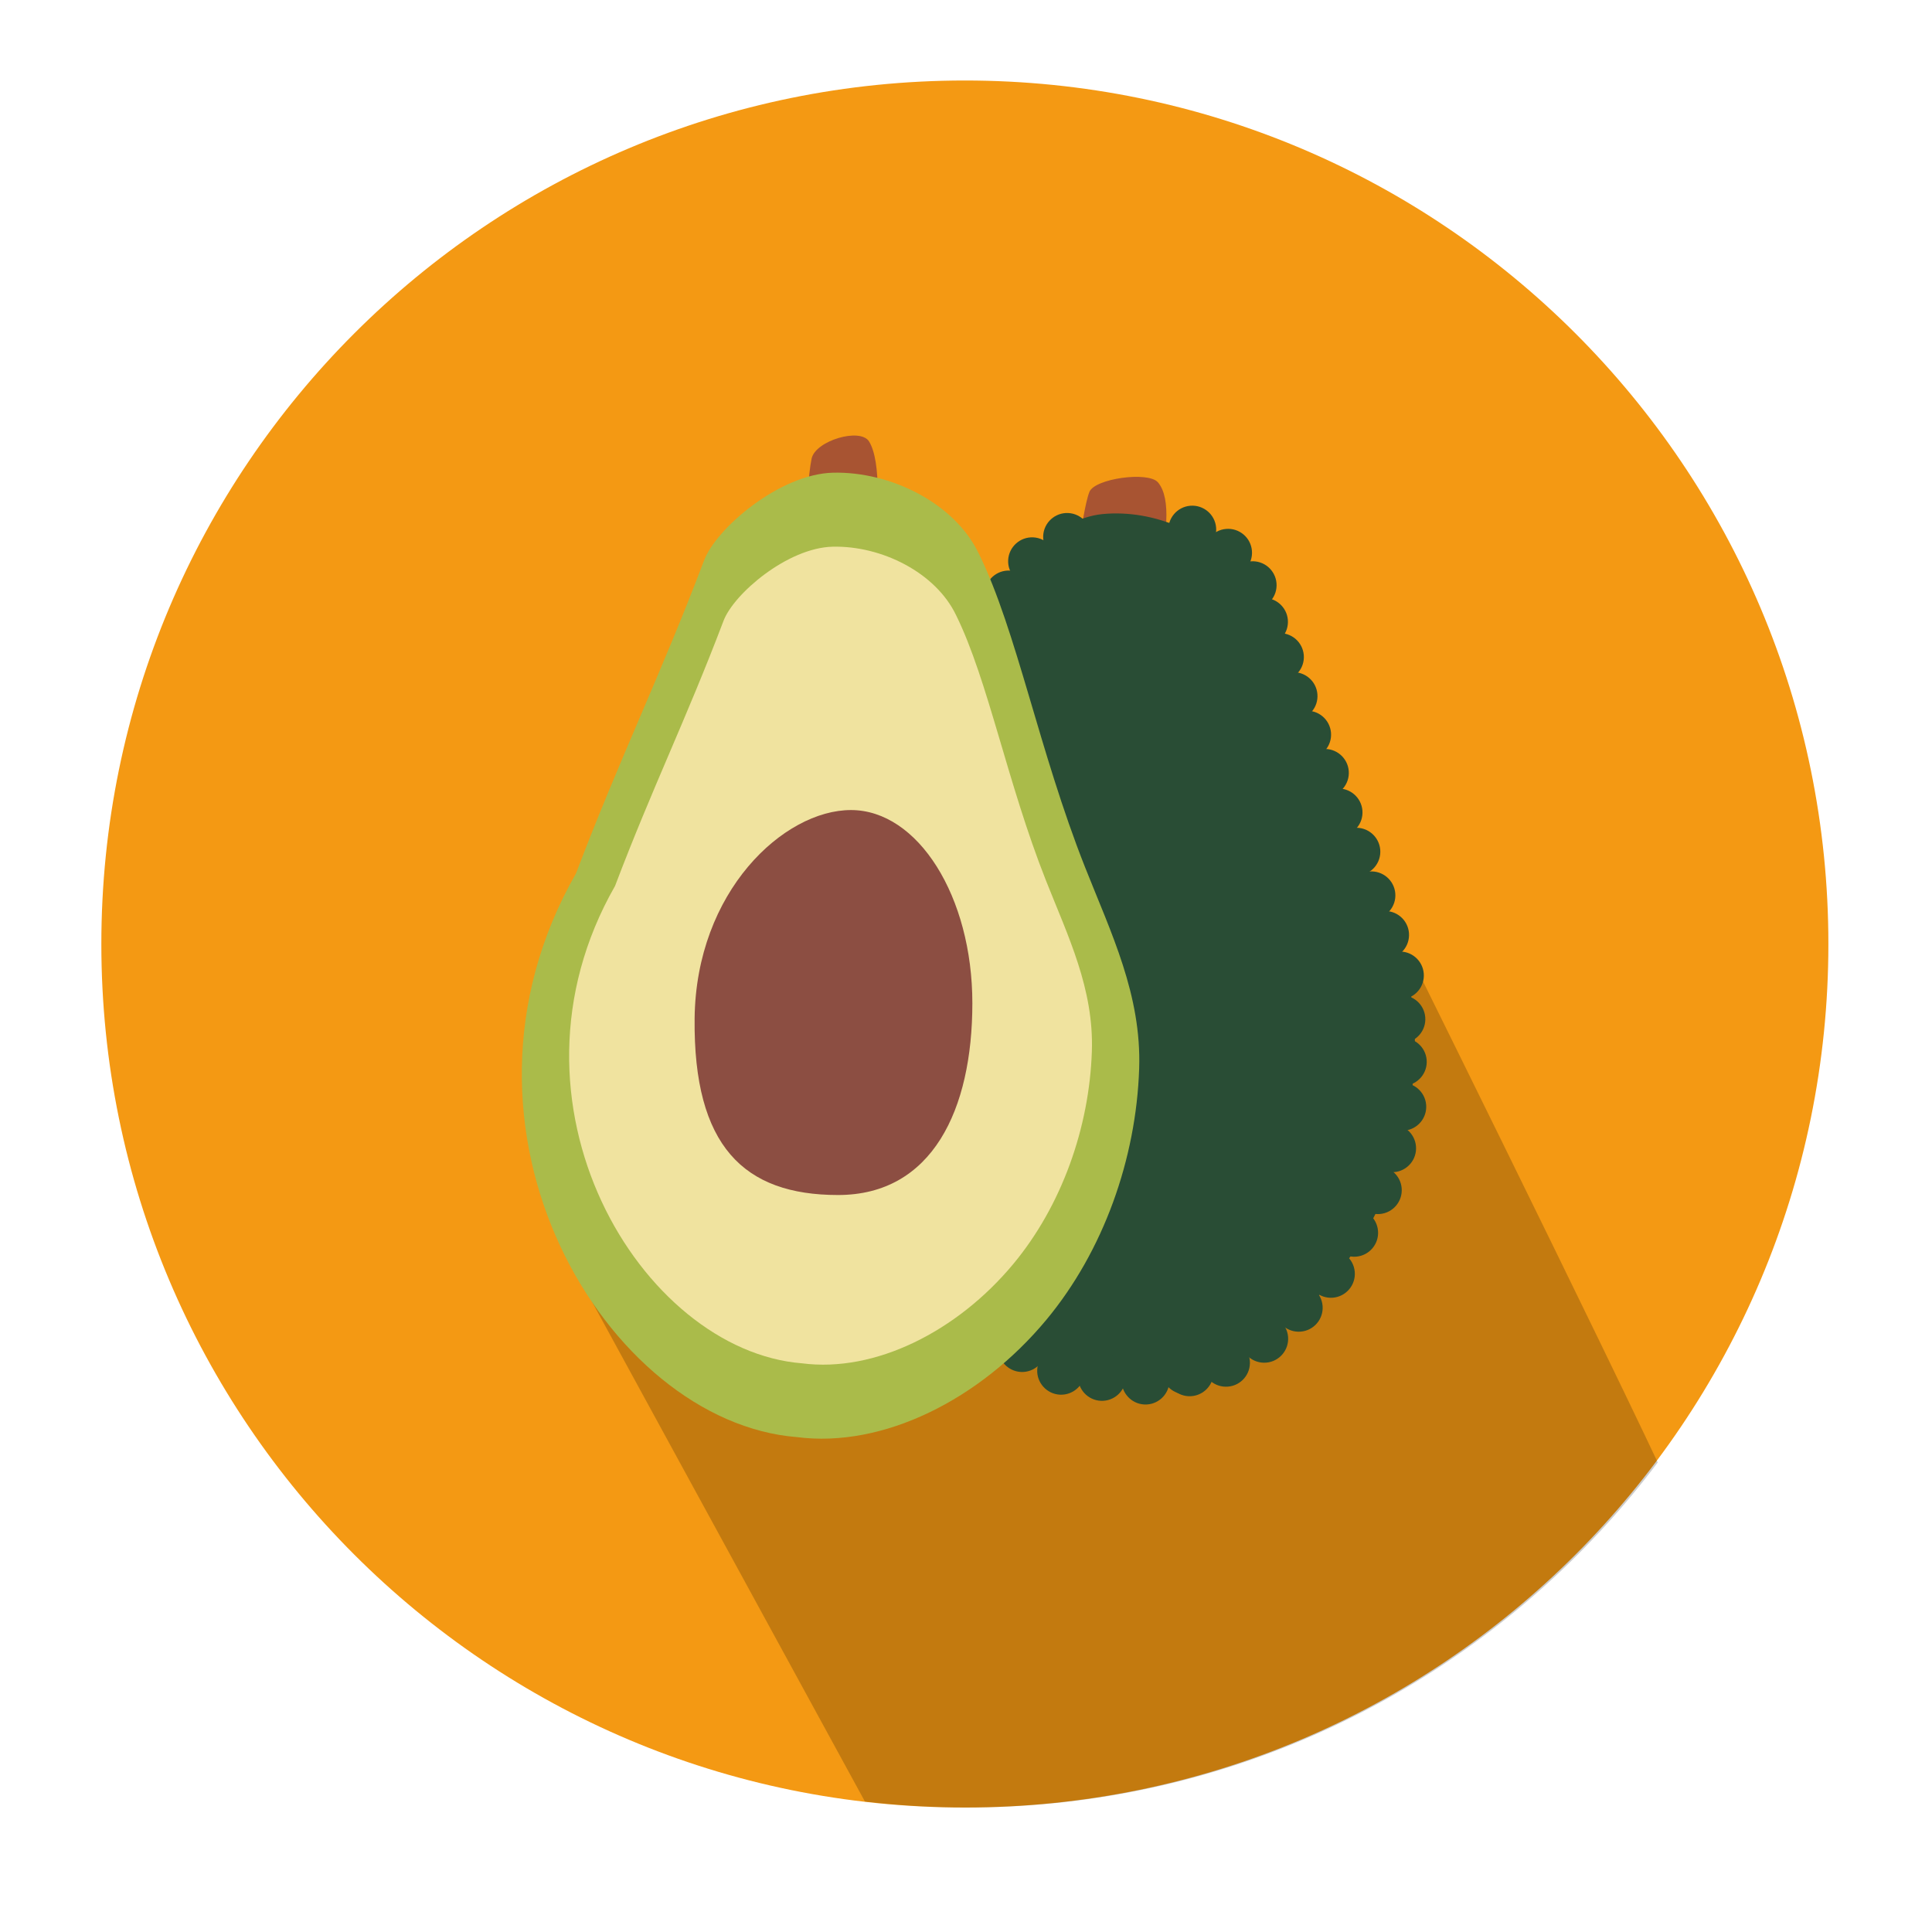
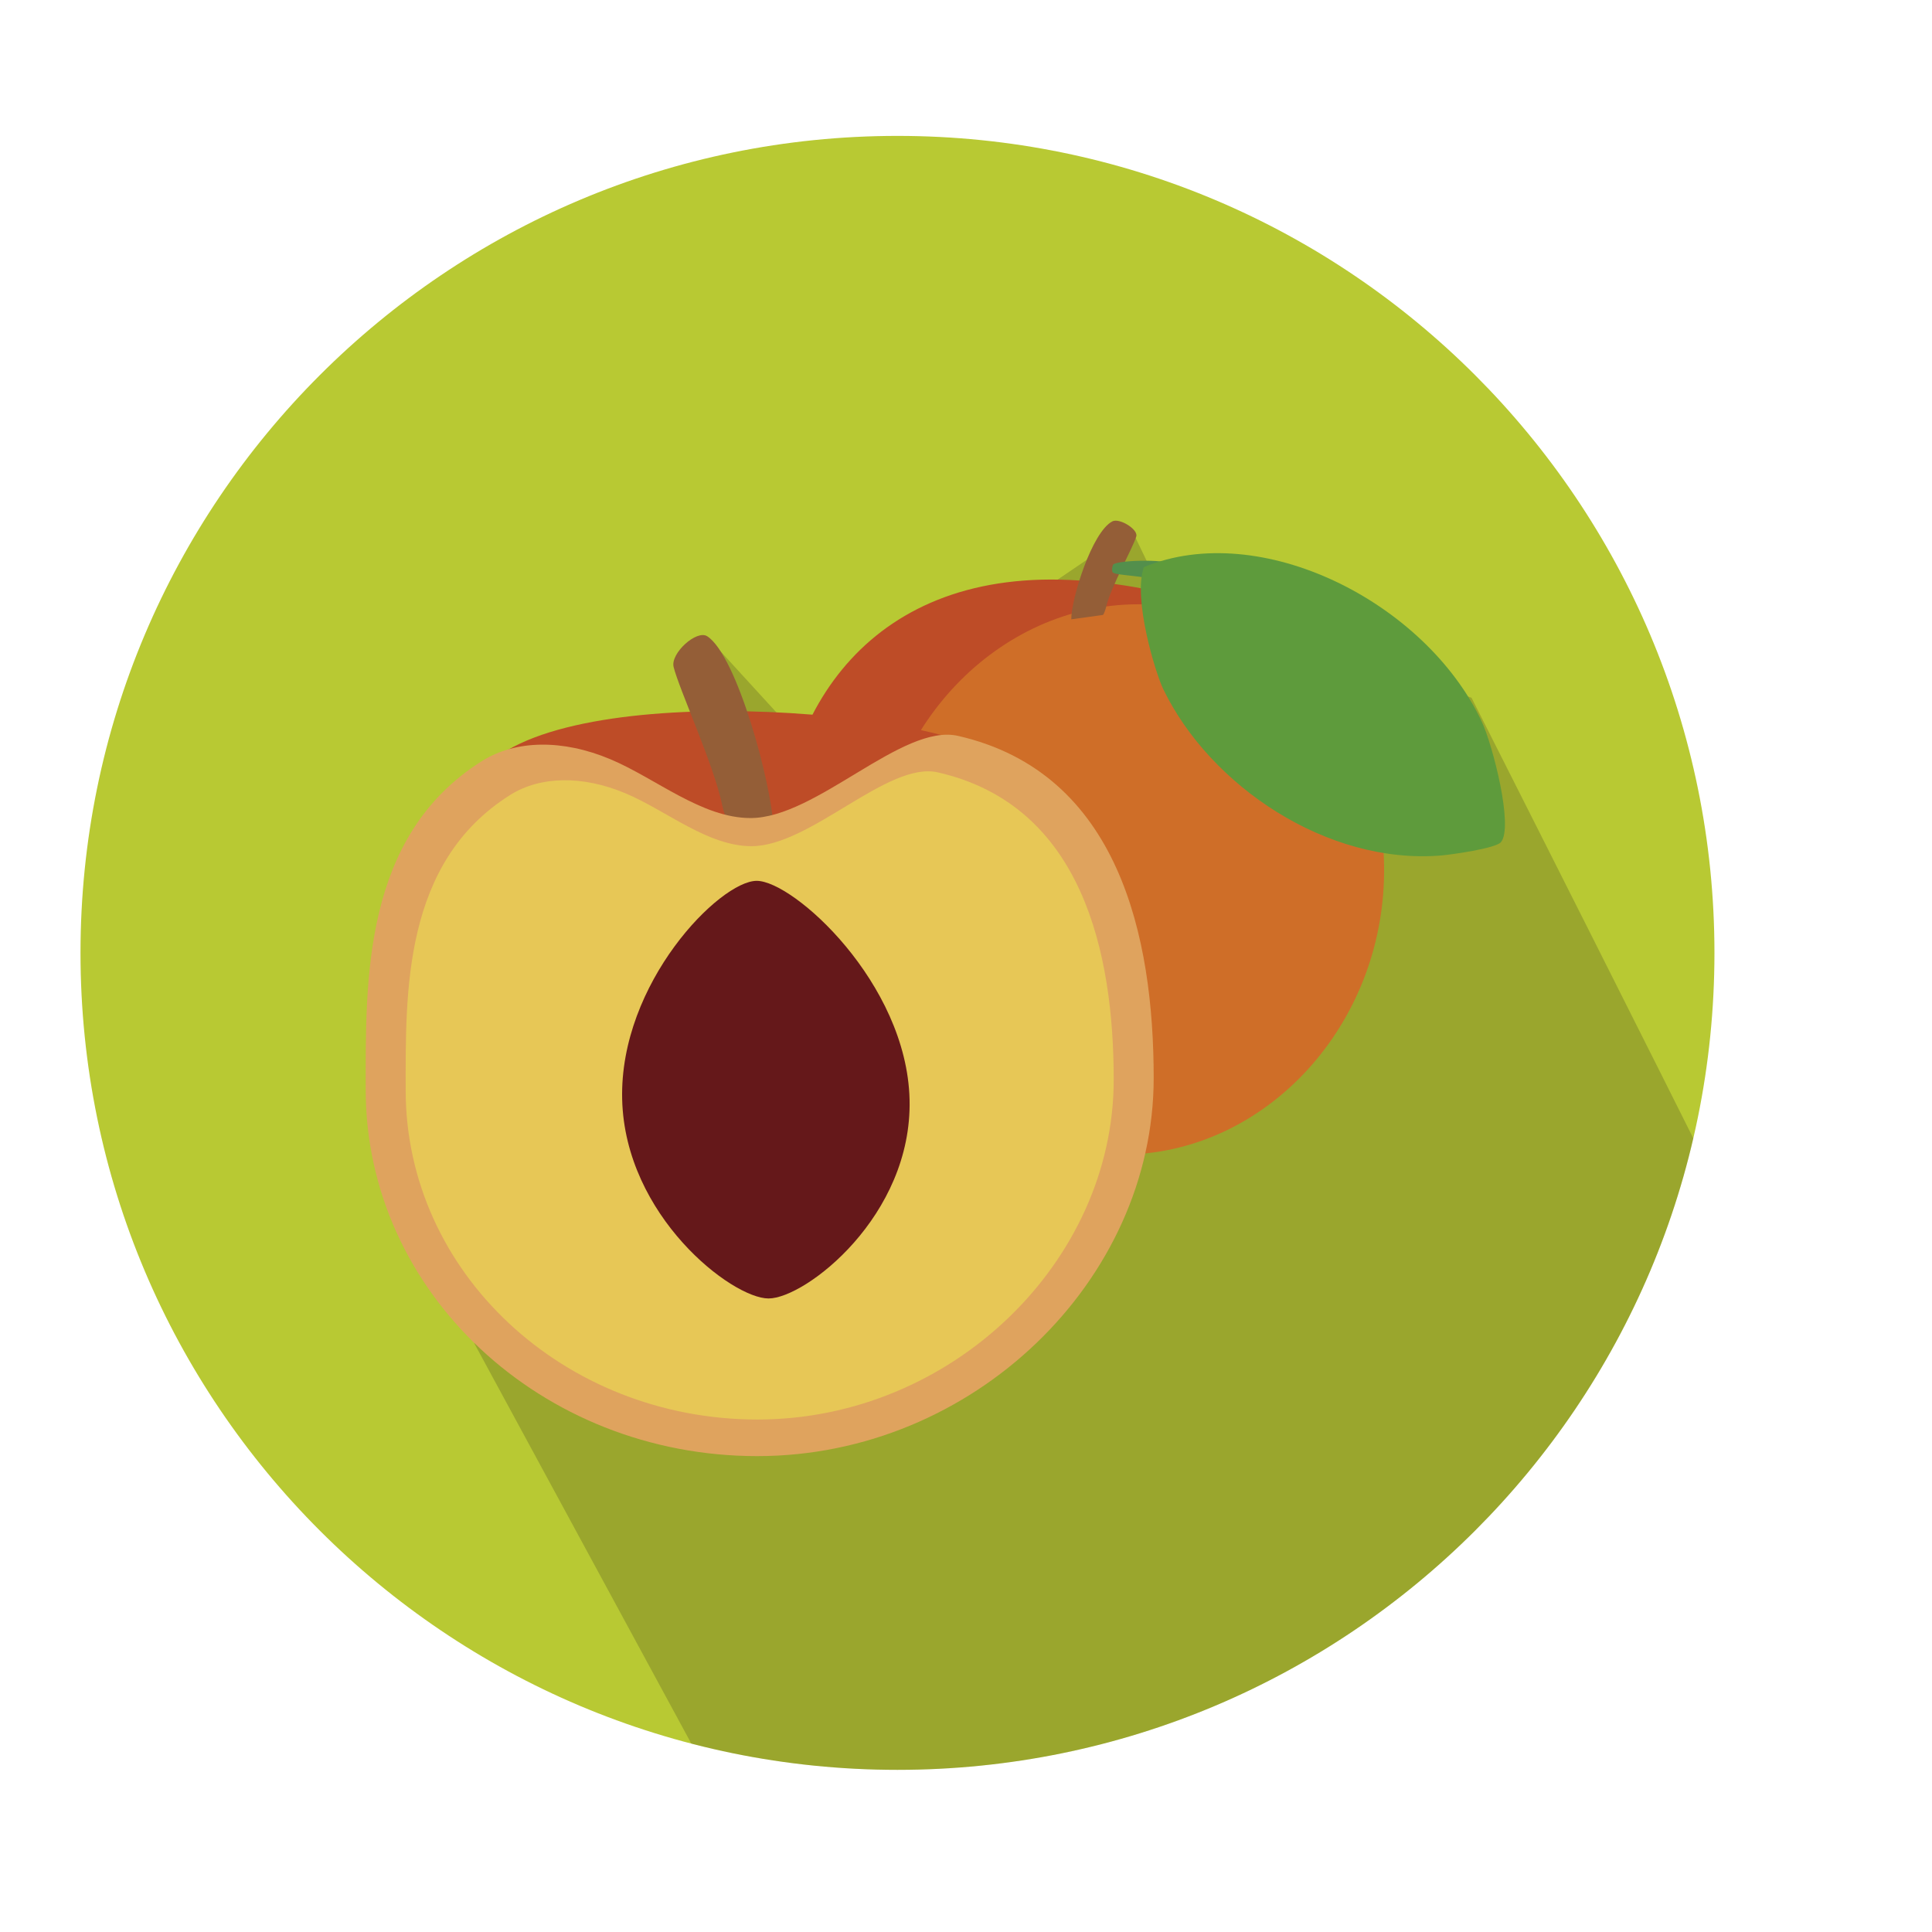
<svg xmlns="http://www.w3.org/2000/svg" xmlns:xlink="http://www.w3.org/1999/xlink" version="1.1" id="Layer_1" x="0px" y="0px" width="1200px" height="1200px" viewBox="0 0 1200 1200" enable-background="new 0 0 1200 1200" xml:space="preserve">
  <g>
-     <circle fill="#F49913" cx="599.296" cy="586.346" r="536.346" />
    <g>
      <defs>
-         <path id="SVGID_1_" d="M1137.05,586.346C1137.05,290.132,896.926,50,600.704,50C304.496,50,64.357,290.132,64.357,586.346     c0,296.215,240.139,536.346,536.346,536.346C896.926,1122.693,1137.05,882.562,1137.05,586.346z" />
+         <path id="SVGID_1_" d="M1064.874,591.846c0-280.25-227.194-507.437-507.437-507.437C277.187,84.409,50,311.596,50,591.846     c0,280.249,227.187,507.437,507.437,507.437C837.68,1099.283,1064.874,872.096,1064.874,591.846z" />
      </defs>
+       <use xlink:href="#SVGID_1_" overflow="visible" fill="#B8C933" />
      <clipPath id="SVGID_2_">
        <use xlink:href="#SVGID_1_" overflow="visible" />
      </clipPath>
-       <path opacity="0.2" clip-path="url(#SVGID_2_)" d="M354.896,785.069L554.166,1150l424.141-47.883    c0,0,66.825-150.315,68.451-155.194c1.626-4.878-167.264-346.208-167.264-346.208l-130.46-83.124l-55.927-91.778l-293.971,50.189    L354.896,785.069z" />
+       <path opacity="0.2" clip-path="url(#SVGID_2_)" fill="#211915" d="M294.577,834.359l152.502,281.232l467.608-35.773    c0,0,233.763-167.665,235.305-172.281c1.528-4.616-236.017-474.174-236.017-474.174l-192.165-65.07l-18.994-39.455L502.61,464.745    l-62.84-68.687l7.309,49.689L294.577,834.359z" />
    </g>
    <g>
      <g>
-         <path fill-rule="evenodd" clip-rule="evenodd" fill="#A85432" d="M654.222,404.417l36.422,18.152     c17.293-22.663,45.655-103.263,28.55-123.002c-6.011-6.945-39.291-2.345-42.551,5.989c-5.284,13.47-9.28,65.597-20.2,89.534     C655.731,396.646,653.402,403.197,654.222,404.417z" />
-         <path fill-rule="evenodd" clip-rule="evenodd" fill="#294D35" d="M768.546,358.293c-15.479-27.158-52.096-42.106-83.789-38.987     c-29.402,2.893-62.291,35.89-67.512,54.176c-19.466,66.465-38.056,112.909-57.522,179.381     c-70.248,149.057,40.183,303.899,145.477,304.369c48.07,2.634,99.502-28.495,132.734-75.627     c28.628-40.581,42.794-93.294,40.667-143.546c-1.743-41.167-21.107-74.149-38.33-109.86     C809.94,465.355,792.656,399.507,768.546,358.293z" />
-         <path fill-rule="evenodd" clip-rule="evenodd" fill="#294D35" d="M662.071,348.333c8.177,0.391,15.166-5.957,15.564-14.118     c0.392-8.177-5.948-15.167-14.126-15.565c-8.177-0.399-15.166,5.949-15.565,14.119     C647.554,340.946,653.894,347.935,662.071,348.333z" />
-         <path fill-rule="evenodd" clip-rule="evenodd" fill="#294D35" d="M739.332,314.132c-8.177,0.664-14.268,7.841-13.595,16.018     c0.672,8.177,7.841,14.275,16.018,13.603c8.185-0.672,14.267-7.841,13.602-16.026     C754.685,319.549,747.509,313.468,739.332,314.132z" />
-         <path fill-rule="evenodd" clip-rule="evenodd" fill="#294D35" d="M640.323,363.453c8.169,0.391,15.166-5.949,15.557-14.119     c0.391-8.184-5.949-15.174-14.127-15.572c-8.177-0.391-15.158,5.957-15.564,14.134     C625.797,356.065,632.146,363.054,640.323,363.453z" />
-         <path fill-rule="evenodd" clip-rule="evenodd" fill="#294D35" d="M761.581,328.524c-8.185,0.656-14.268,7.833-13.603,16.01     c0.665,8.177,7.841,14.275,16.018,13.602c8.185-0.664,14.275-7.841,13.602-16.026     C776.927,333.934,769.758,327.851,761.581,328.524z" />
-         <path fill-rule="evenodd" clip-rule="evenodd" fill="#294D35" d="M625.735,384.091c8.177,0.399,15.167-5.949,15.557-14.126     c0.391-8.169-5.941-15.159-14.119-15.565c-8.177-0.391-15.166,5.957-15.564,14.135C611.21,376.711,617.558,383.7,625.735,384.091     z" />
-         <path fill-rule="evenodd" clip-rule="evenodd" fill="#294D35" d="M776.833,348.662c-8.176,0.672-14.259,7.841-13.586,16.026     c0.656,8.177,7.833,14.259,16.018,13.587c8.177-0.664,14.268-7.834,13.595-16.01C792.194,354.08,785.026,347.99,776.833,348.662z     " />
-         <path fill-rule="evenodd" clip-rule="evenodd" fill="#294D35" d="M619.45,407.075c8.177,0.391,15.166-5.949,15.556-14.134     c0.391-8.161-5.941-15.151-14.118-15.549c-8.177-0.399-15.167,5.949-15.557,14.127     C604.933,399.687,611.273,406.676,619.45,407.075z" />
-         <path fill-rule="evenodd" clip-rule="evenodd" fill="#294D35" d="M783.884,371.427c-8.177,0.656-14.267,7.833-13.594,16.01     c0.672,8.177,7.84,14.275,16.026,13.602c8.177-0.672,14.267-7.841,13.594-16.026     C799.238,376.837,792.062,370.754,783.884,371.427z" />
-         <path fill-rule="evenodd" clip-rule="evenodd" fill="#294D35" d="M610.288,429.261c8.177,0.399,15.166-5.941,15.557-14.119     c0.399-8.177-5.941-15.166-14.119-15.556c-8.176-0.391-15.166,5.949-15.556,14.118     C595.771,421.881,602.118,428.87,610.288,429.261z" />
-         <path fill-rule="evenodd" clip-rule="evenodd" fill="#294D35" d="M793.781,393.3c-8.177,0.672-14.267,7.841-13.602,16.018     c0.672,8.185,7.849,14.267,16.026,13.594c8.176-0.656,14.267-7.841,13.602-16.018C809.135,398.725,801.958,392.628,793.781,393.3     z" />
-         <path fill-rule="evenodd" clip-rule="evenodd" fill="#294D35" d="M602.635,453.808c8.177,0.391,15.166-5.957,15.564-14.134     c0.391-8.177-5.957-15.166-14.126-15.557c-8.177-0.391-15.167,5.949-15.565,14.119     C588.117,446.413,594.465,453.401,602.635,453.808z" />
-         <path fill-rule="evenodd" clip-rule="evenodd" fill="#294D35" d="M802.247,417.566c-8.185,0.664-14.267,7.841-13.594,16.026     c0.664,8.177,7.841,14.26,16.026,13.587c8.176-0.672,14.259-7.833,13.586-16.018     C817.593,422.983,810.425,416.894,802.247,417.566z" />
-         <path fill-rule="evenodd" clip-rule="evenodd" fill="#294D35" d="M594.997,478.011c8.177,0.391,15.166-5.941,15.557-14.118     c0.391-8.185-5.949-15.167-14.119-15.572c-8.177-0.391-15.166,5.957-15.565,14.134     C580.479,470.624,586.819,477.62,594.997,478.011z" />
-         <path fill-rule="evenodd" clip-rule="evenodd" fill="#294D35" d="M810.683,441.503c-8.177,0.672-14.26,7.849-13.595,16.018     c0.672,8.185,7.849,14.275,16.018,13.602c8.184-0.664,14.275-7.841,13.602-16.018S818.868,440.831,810.683,441.503z" />
-         <path fill-rule="evenodd" clip-rule="evenodd" fill="#294D35" d="M584.779,502.09c8.169,0.399,15.167-5.941,15.557-14.119     c0.399-8.177-5.949-15.166-14.127-15.557c-8.176-0.399-15.158,5.949-15.556,14.119     C570.254,494.71,576.602,501.698,584.779,502.09z" />
-         <path fill-rule="evenodd" clip-rule="evenodd" fill="#294D35" d="M821.706,465.237c-8.177,0.664-14.259,7.841-13.602,16.018     c0.672,8.185,7.849,14.267,16.025,13.602c8.177-0.664,14.275-7.841,13.603-16.026     C837.059,470.663,829.883,464.565,821.706,465.237z" />
-         <path fill-rule="evenodd" clip-rule="evenodd" fill="#294D35" d="M577.11,526.949c8.169,0.399,15.166-5.949,15.557-14.118     c0.391-8.177-5.957-15.167-14.127-15.565c-8.177-0.399-15.166,5.949-15.564,14.127C562.585,519.57,568.933,526.55,577.11,526.949     z" />
-         <path fill-rule="evenodd" clip-rule="evenodd" fill="#294D35" d="M830.196,489.816c-8.177,0.672-14.26,7.848-13.595,16.026     s7.841,14.275,16.018,13.602c8.177-0.672,14.275-7.848,13.602-16.026C845.549,495.241,838.372,489.151,830.196,489.816z" />
-         <path fill-rule="evenodd" clip-rule="evenodd" fill="#294D35" d="M566.854,551.684c8.177,0.391,15.166-5.957,15.564-14.135     c0.391-8.169-5.957-15.166-14.126-15.556c-8.177-0.391-15.167,5.949-15.565,14.126     C552.336,544.296,558.676,551.277,566.854,551.684z" />
-         <path fill-rule="evenodd" clip-rule="evenodd" fill="#294D35" d="M841.265,514.191c-8.177,0.672-14.26,7.848-13.595,16.026     c0.664,8.177,7.841,14.268,16.018,13.602c8.177-0.672,14.275-7.848,13.602-16.026     C856.618,519.616,849.442,513.527,841.265,514.191z" />
-         <path fill-rule="evenodd" clip-rule="evenodd" fill="#294D35" d="M558.411,579.084c8.177,0.399,15.166-5.949,15.564-14.126     c0.399-8.169-5.949-15.167-14.126-15.557c-8.177-0.391-15.167,5.941-15.557,14.119     C543.893,571.697,550.233,578.685,558.411,579.084z" />
-         <path fill-rule="evenodd" clip-rule="evenodd" fill="#294D35" d="M850.615,541.302c-8.177,0.672-14.259,7.849-13.602,16.026     c0.68,8.177,7.849,14.268,16.026,13.603c8.177-0.672,14.275-7.849,13.602-16.026S858.792,540.638,850.615,541.302z" />
-         <path fill-rule="evenodd" clip-rule="evenodd" fill="#294D35" d="M550.742,603.944c8.169,0.399,15.166-5.957,15.556-14.127     c0.399-8.177-5.949-15.166-14.126-15.556c-8.169-0.407-15.159,5.941-15.557,14.119     C536.224,596.556,542.564,603.545,550.742,603.944z" />
-         <path fill-rule="evenodd" clip-rule="evenodd" fill="#294D35" d="M859.113,565.896c-8.185,0.664-14.268,7.833-13.595,16.01     c0.672,8.184,7.833,14.275,16.018,13.602c8.185-0.664,14.267-7.833,13.594-16.026     C874.458,571.305,867.297,565.224,859.113,565.896z" />
-         <path fill-rule="evenodd" clip-rule="evenodd" fill="#294D35" d="M542.392,629.413c8.177,0.399,15.166-5.949,15.564-14.126     c0.391-8.177-5.957-15.174-14.126-15.565c-8.177-0.391-15.159,5.949-15.564,14.127     C527.875,622.026,534.223,629.015,542.392,629.413z" />
-         <path fill-rule="evenodd" clip-rule="evenodd" fill="#294D35" d="M868.298,591.069c-8.177,0.672-14.259,7.841-13.594,16.026     c0.664,8.17,7.841,14.26,16.018,13.595c8.193-0.664,14.275-7.849,13.602-16.018C883.652,596.486,876.483,590.396,868.298,591.069     z" />
-         <path fill-rule="evenodd" clip-rule="evenodd" fill="#294D35" d="M542.376,656.572c8.17,0.399,15.159-5.949,15.549-14.119     c0.406-8.184-5.942-15.166-14.118-15.564c-8.169-0.399-15.167,5.957-15.557,14.126     C527.86,649.185,534.192,656.181,542.376,656.572z" />
-         <path fill-rule="evenodd" clip-rule="evenodd" fill="#294D35" d="M869.228,618.219c-8.185,0.672-14.267,7.833-13.594,16.018     c0.664,8.185,7.833,14.267,16.01,13.602c8.185-0.672,14.275-7.849,13.602-16.018     C884.574,623.637,877.406,617.547,869.228,618.219z" />
-         <path fill-rule="evenodd" clip-rule="evenodd" fill="#294D35" d="M542.384,683.097c8.177,0.391,15.167-5.949,15.557-14.127     c0.398-8.177-5.942-15.166-14.119-15.548c-8.177-0.399-15.166,5.933-15.564,14.11     C527.867,675.709,534.207,682.698,542.384,683.097z" />
-         <path fill-rule="evenodd" clip-rule="evenodd" fill="#294D35" d="M870.096,644.728c-8.177,0.664-14.259,7.833-13.594,16.026     c0.672,8.169,7.841,14.259,16.018,13.586c8.176-0.664,14.275-7.841,13.602-16.018     C885.45,650.138,878.281,644.048,870.096,644.728z" />
-         <path fill-rule="evenodd" clip-rule="evenodd" fill="#294D35" d="M543.62,710.974c8.177,0.391,15.167-5.957,15.557-14.134     c0.407-8.161-5.941-15.166-14.119-15.557c-8.177-0.399-15.166,5.949-15.556,14.127     C529.102,703.579,535.442,710.575,543.62,710.974z" />
-         <path fill-rule="evenodd" clip-rule="evenodd" fill="#294D35" d="M869.784,672.621c-8.177,0.672-14.26,7.849-13.595,16.026     c0.672,8.17,7.841,14.268,16.026,13.595c8.184-0.664,14.267-7.849,13.594-16.018     C885.137,678.046,877.968,671.957,869.784,672.621z" />
-         <path fill-rule="evenodd" clip-rule="evenodd" fill="#294D35" d="M550.796,736.545c8.177,0.391,15.166-5.949,15.564-14.126     c0.391-8.177-5.957-15.166-14.126-15.564c-8.177-0.391-15.166,5.949-15.564,14.118     C536.279,729.158,542.619,736.146,550.796,736.545z" />
-         <path fill-rule="evenodd" clip-rule="evenodd" fill="#294D35" d="M863.467,698.419c-8.177,0.665-14.259,7.841-13.587,16.026     c0.657,8.177,7.841,14.267,16.01,13.587c8.185-0.657,14.275-7.833,13.603-16.018     C878.821,703.837,871.652,697.754,863.467,698.419z" />
-         <path fill-rule="evenodd" clip-rule="evenodd" fill="#294D35" d="M560.545,762.242c8.169,0.399,15.166-5.949,15.564-14.134     c0.391-8.162-5.957-15.159-14.126-15.549c-8.169-0.399-15.167,5.941-15.557,14.119     C546.027,754.854,552.376,761.843,560.545,762.242z" />
-         <path fill-rule="evenodd" clip-rule="evenodd" fill="#294D35" d="M854.586,724.428c-8.184,0.664-14.275,7.833-13.602,16.026     c0.672,8.185,7.841,14.26,16.018,13.595c8.185-0.664,14.267-7.841,13.602-16.018C869.94,729.845,862.763,723.756,854.586,724.428     z" />
-         <path fill-rule="evenodd" clip-rule="evenodd" fill="#294D35" d="M576.109,788.219c8.177,0.399,15.166-5.957,15.557-14.126     c0.391-8.169-5.941-15.167-14.119-15.565c-8.177-0.399-15.166,5.957-15.557,14.127     C561.585,780.832,567.932,787.82,576.109,788.219z" />
-         <path fill-rule="evenodd" clip-rule="evenodd" fill="#294D35" d="M839.889,750.906c-8.177,0.672-14.26,7.841-13.595,16.026     c0.672,8.177,7.841,14.26,16.026,13.603c8.177-0.672,14.267-7.849,13.594-16.026     C855.243,756.323,848.074,750.242,839.889,750.906z" />
-         <path fill-rule="evenodd" clip-rule="evenodd" fill="#294D35" d="M591.385,813.212c8.177,0.391,15.174-5.949,15.573-14.127     c0.391-8.177-5.957-15.166-14.126-15.556c-8.177-0.391-15.166,5.949-15.565,14.119     C576.875,805.824,583.216,812.813,591.385,813.212z" />
-         <path fill-rule="evenodd" clip-rule="evenodd" fill="#294D35" d="M825.442,776.407c-8.177,0.657-14.259,7.841-13.587,16.01     c0.664,8.185,7.841,14.268,16.01,13.61c8.185-0.68,14.275-7.848,13.603-16.034C840.803,781.825,833.635,775.735,825.442,776.407z     " />
-         <path fill-rule="evenodd" clip-rule="evenodd" fill="#294D35" d="M612.07,833.616c8.177,0.399,15.166-5.957,15.557-14.119     c0.399-8.176-5.941-15.166-14.119-15.564c-8.177-0.399-15.166,5.957-15.557,14.119     C597.553,826.229,603.901,833.217,612.07,833.616z" />
-         <path fill-rule="evenodd" clip-rule="evenodd" fill="#294D35" d="M805.461,797.483c-8.177,0.672-14.267,7.841-13.602,16.018     c0.672,8.185,7.841,14.275,16.026,13.595c8.177-0.664,14.26-7.833,13.595-16.01C820.815,802.901,813.638,796.811,805.461,797.483     z" />
-         <path fill-rule="evenodd" clip-rule="evenodd" fill="#294D35" d="M634.147,852.151c8.161,0.391,15.159-5.949,15.549-14.126     c0.399-8.177-5.949-15.166-14.126-15.564c-8.17-0.383-15.159,5.957-15.557,14.126     C619.622,844.772,625.97,851.752,634.147,852.151z" />
-         <path fill-rule="evenodd" clip-rule="evenodd" fill="#294D35" d="M784.025,816.738c-8.177,0.672-14.275,7.849-13.602,16.026     c0.672,8.169,7.848,14.267,16.025,13.594c8.177-0.664,14.26-7.849,13.602-16.018     C799.378,822.163,792.202,816.065,784.025,816.738z" />
-         <path fill-rule="evenodd" clip-rule="evenodd" fill="#294D35" d="M658.366,866.262c8.169,0.391,15.159-5.957,15.557-14.126     c0.391-8.169-5.949-15.166-14.127-15.564c-8.184-0.399-15.166,5.957-15.564,14.126     C643.841,858.866,650.188,865.863,658.366,866.262z" />
-         <path fill-rule="evenodd" clip-rule="evenodd" fill="#294D35" d="M760.291,831.646c-8.184,0.672-14.275,7.841-13.602,16.018     c0.672,8.185,7.841,14.275,16.026,13.594c8.177-0.656,14.259-7.833,13.586-16.018     C775.637,837.063,768.468,830.973,760.291,831.646z" />
-         <path fill-rule="evenodd" clip-rule="evenodd" fill="#294D35" d="M683.726,870.069c8.177,0.399,15.166-5.941,15.556-14.126     c0.399-8.177-5.949-15.166-14.118-15.557c-8.177-0.399-15.167,5.949-15.557,14.134     C669.209,862.682,675.549,869.686,683.726,870.069z" />
-         <path fill-rule="evenodd" clip-rule="evenodd" fill="#294D35" d="M735.064,836.297c-8.185,0.672-14.268,7.841-13.603,16.034     c0.665,8.169,7.841,14.252,16.026,13.587s14.267-7.849,13.594-16.01C750.417,841.714,743.24,835.625,735.064,836.297z" />
-         <path fill-rule="evenodd" clip-rule="evenodd" fill="#294D35" d="M710.783,872.352c8.176,0.399,15.166-5.949,15.564-14.127     c0.391-8.169-5.956-15.166-14.134-15.564c-8.177-0.399-15.167,5.957-15.557,14.127     C696.265,864.964,702.605,871.953,710.783,872.352z" />
-         <path fill-rule="evenodd" clip-rule="evenodd" fill="#294D35" d="M738.199,867.208c8.169,0.391,15.166-5.949,15.556-14.126     c0.391-8.169-5.941-15.159-14.118-15.557c-8.177-0.399-15.167,5.949-15.565,14.119     C723.673,859.828,730.021,866.809,738.199,867.208z" />
+         <path fill-rule="evenodd" clip-rule="evenodd" fill="#BE4C27" d="M669.972,360.538c128.377,8.557,185.354,79.826,184.669,178.3     c-0.678,98.482-84.483,178.307-187.172,178.307c-102.675,0-185.36-79.826-184.655-178.307     C483.499,440.364,541.588,351.974,669.972,360.538z" />
+         <path fill-rule="evenodd" clip-rule="evenodd" fill="#CF6E28" d="M707.027,375.331c87.166,0,155.49,76.511,152.579,170.912     c-2.904,94.381-75.943,170.902-163.116,170.902c-87.187,0-155.497-76.521-152.585-170.902     C546.802,451.842,619.827,375.331,707.027,375.331z" />
+         <path fill-rule="evenodd" clip-rule="evenodd" fill="#945E37" d="M685.039,381.953l-19.651,2.718     c0-13.065,12.951-54.421,25.522-60.838c4.425-2.271,16.069,4.961,14.866,9.283c-1.964,7.005-15.952,31.545-18.829,44.198     C686.768,378.15,685.724,381.506,685.039,381.953z" />
+         <path fill-rule="evenodd" clip-rule="evenodd" fill="#538F4C" d="M691.463,350.598c3.782-2.973,36.682-3.44,36.786,0.605     c0.035,1.494-6.438,11.686-7.938,10.517c-5.676-4.429-27.596-3.969-29.228-6.278     C690.288,354.342,691.028,350.947,691.463,350.598z" />
+         <path fill-rule="evenodd" clip-rule="evenodd" fill="#5E9B3C" d="M710.471,352.254c-6.894,19.731,7.177,65.692,12.072,75.832     c29.056,60.057,101.825,109.103,172.569,103.267c6.327-0.525,33.861-4.401,37.132-8.249c8.021-9.449-5.145-60.625-11.963-75.055     C885.363,374.108,783.158,322.207,710.471,352.254z" />
      </g>
      <g>
-         <path fill-rule="evenodd" clip-rule="evenodd" fill="#A85432" d="M489.209,416.706l31.505,21.624     c13.681-31.004,34.342-139.152,19.091-164.11c-5.363-8.775-33.287-0.575-35.695,10.616c-3.909,18.109-5.16,87.146-13.4,119.425     C490.163,406.363,488.467,415.15,489.209,416.706z" />
-         <path fill-rule="evenodd" clip-rule="evenodd" fill="#AABB4A" d="M607.982,343.909c-15.034-31.45-54.77-51.119-90.496-50.314     c-33.17,0.751-72.766,34.632-80.161,54.504c-27.4,72.164-52.135,122.189-79.543,194.345     c-91.247,159.626,19.293,340.814,137.135,350.164c53.582,6.949,113.793-23.297,154.983-72.852     c35.469-42.66,55.794-99.994,57.654-155.984c1.517-45.858-17.37-84.101-33.63-125.19     C645.279,466.254,631.489,391.689,607.982,343.909z" />
-         <path fill-rule="evenodd" clip-rule="evenodd" fill="#F0E39F" d="M593.871,382.168c-12.727-26.635-46.382-43.294-76.636-42.606     c-28.081,0.633-61.61,29.332-67.88,46.147c-23.202,61.11-44.137,103.465-67.34,164.575     c-77.268,135.158,16.323,288.585,116.106,296.496c45.373,5.894,96.359-19.724,131.242-61.681     c30.035-36.125,47.241-84.68,48.812-132.085c1.298-38.822-14.697-71.218-28.471-106.006     C625.454,485.766,613.774,422.616,593.871,382.168z" />
-         <path fill-rule="evenodd" clip-rule="evenodd" fill="#8C4E42" d="M528.532,503.137c41.652,0,75.416,53.707,75.416,119.953     s-24.939,119.155-83.445,119.155c-58.499,0-89.863-30.442-89.065-109.524C432.243,553.638,486.872,503.137,528.532,503.137z" />
+         <path fill-rule="evenodd" clip-rule="evenodd" fill="#BE4C27" d="M332.649,523.602l-35.396-42.452     c45.678-61.34,291.721-40.541,322.754-8.99l-107.819,48.963L332.649,523.602z" />
+         <path fill-rule="evenodd" clip-rule="evenodd" fill="#945E37" d="M451.684,509.178l28.641,4.387     c-0.885-25.688-22.411-106.35-41.066-118.379c-6.548-4.221-22.908,10.587-20.869,19.033     c3.298,13.636,25.204,61.202,30.203,85.973C448.925,501.814,450.647,508.366,451.684,509.178z" />
+         <path fill-rule="evenodd" clip-rule="evenodd" fill="#DFA35E" d="M466.164,508.106c40.983,0,94.17-58.954,128.888-51.033     c100.068,22.86,121.525,125.099,121.525,212.462c0,125.711-111.983,234.883-246.265,234.883     c-134.309,0-243.173-101.915-243.173-227.647c0-67.3-2.061-157.453,72.292-204.116c20.82-13.059,49.917-13.622,79.767-1.048     C407.334,483.442,435.892,508.106,466.164,508.106z" />
+         <path fill-rule="evenodd" clip-rule="evenodd" fill="#E7C756" d="M466.744,525.576c36.813,0,84.621-52.956,115.806-45.834     c89.925,20.523,109.195,112.391,109.195,190.889c0,112.961-100.614,211.059-221.282,211.059     c-120.674,0-218.495-91.587-218.495-204.549c0-60.475-1.847-141.476,64.956-183.4c18.704-11.741,44.863-12.253,71.677-0.954     C413.875,503.426,439.535,525.576,466.744,525.576z" />
+         <path fill-rule="evenodd" clip-rule="evenodd" fill="#65181A" d="M470.001,547.108c22.845,0,93.146,63.338,94.944,135.741     c1.812,72.4-64.728,123.651-87.58,123.651c-22.839,0-89.137-51.251-90.927-123.651     C384.647,610.446,447.148,547.108,470.001,547.108z" />
      </g>
    </g>
  </g>
</svg>
